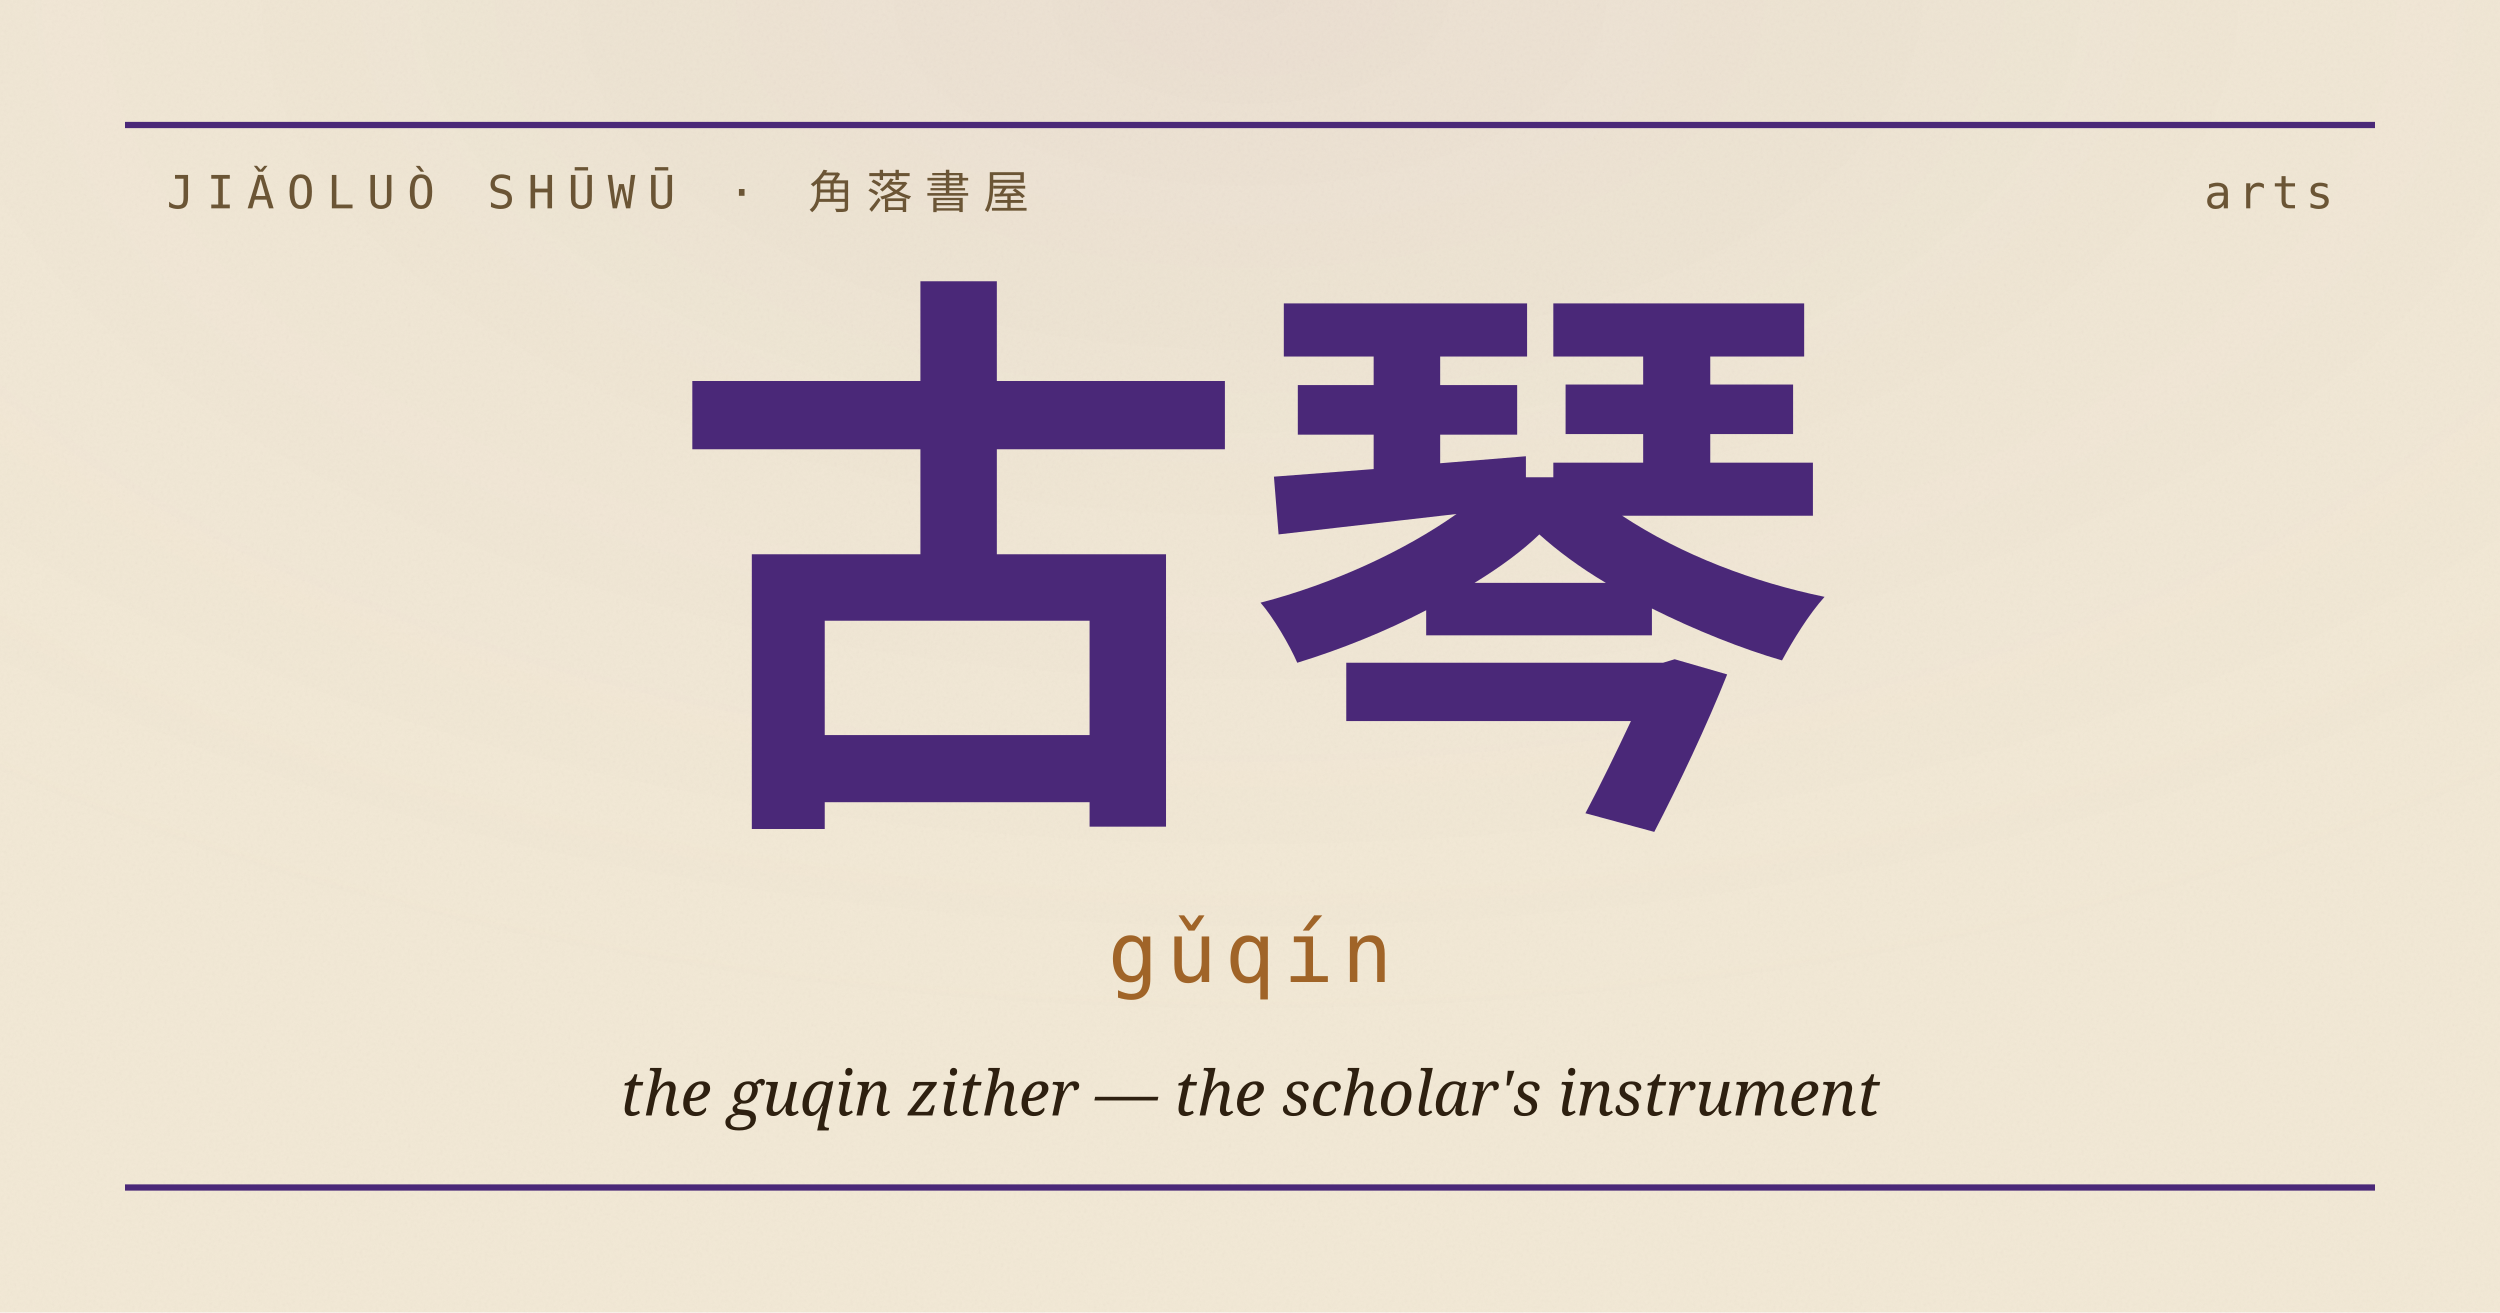
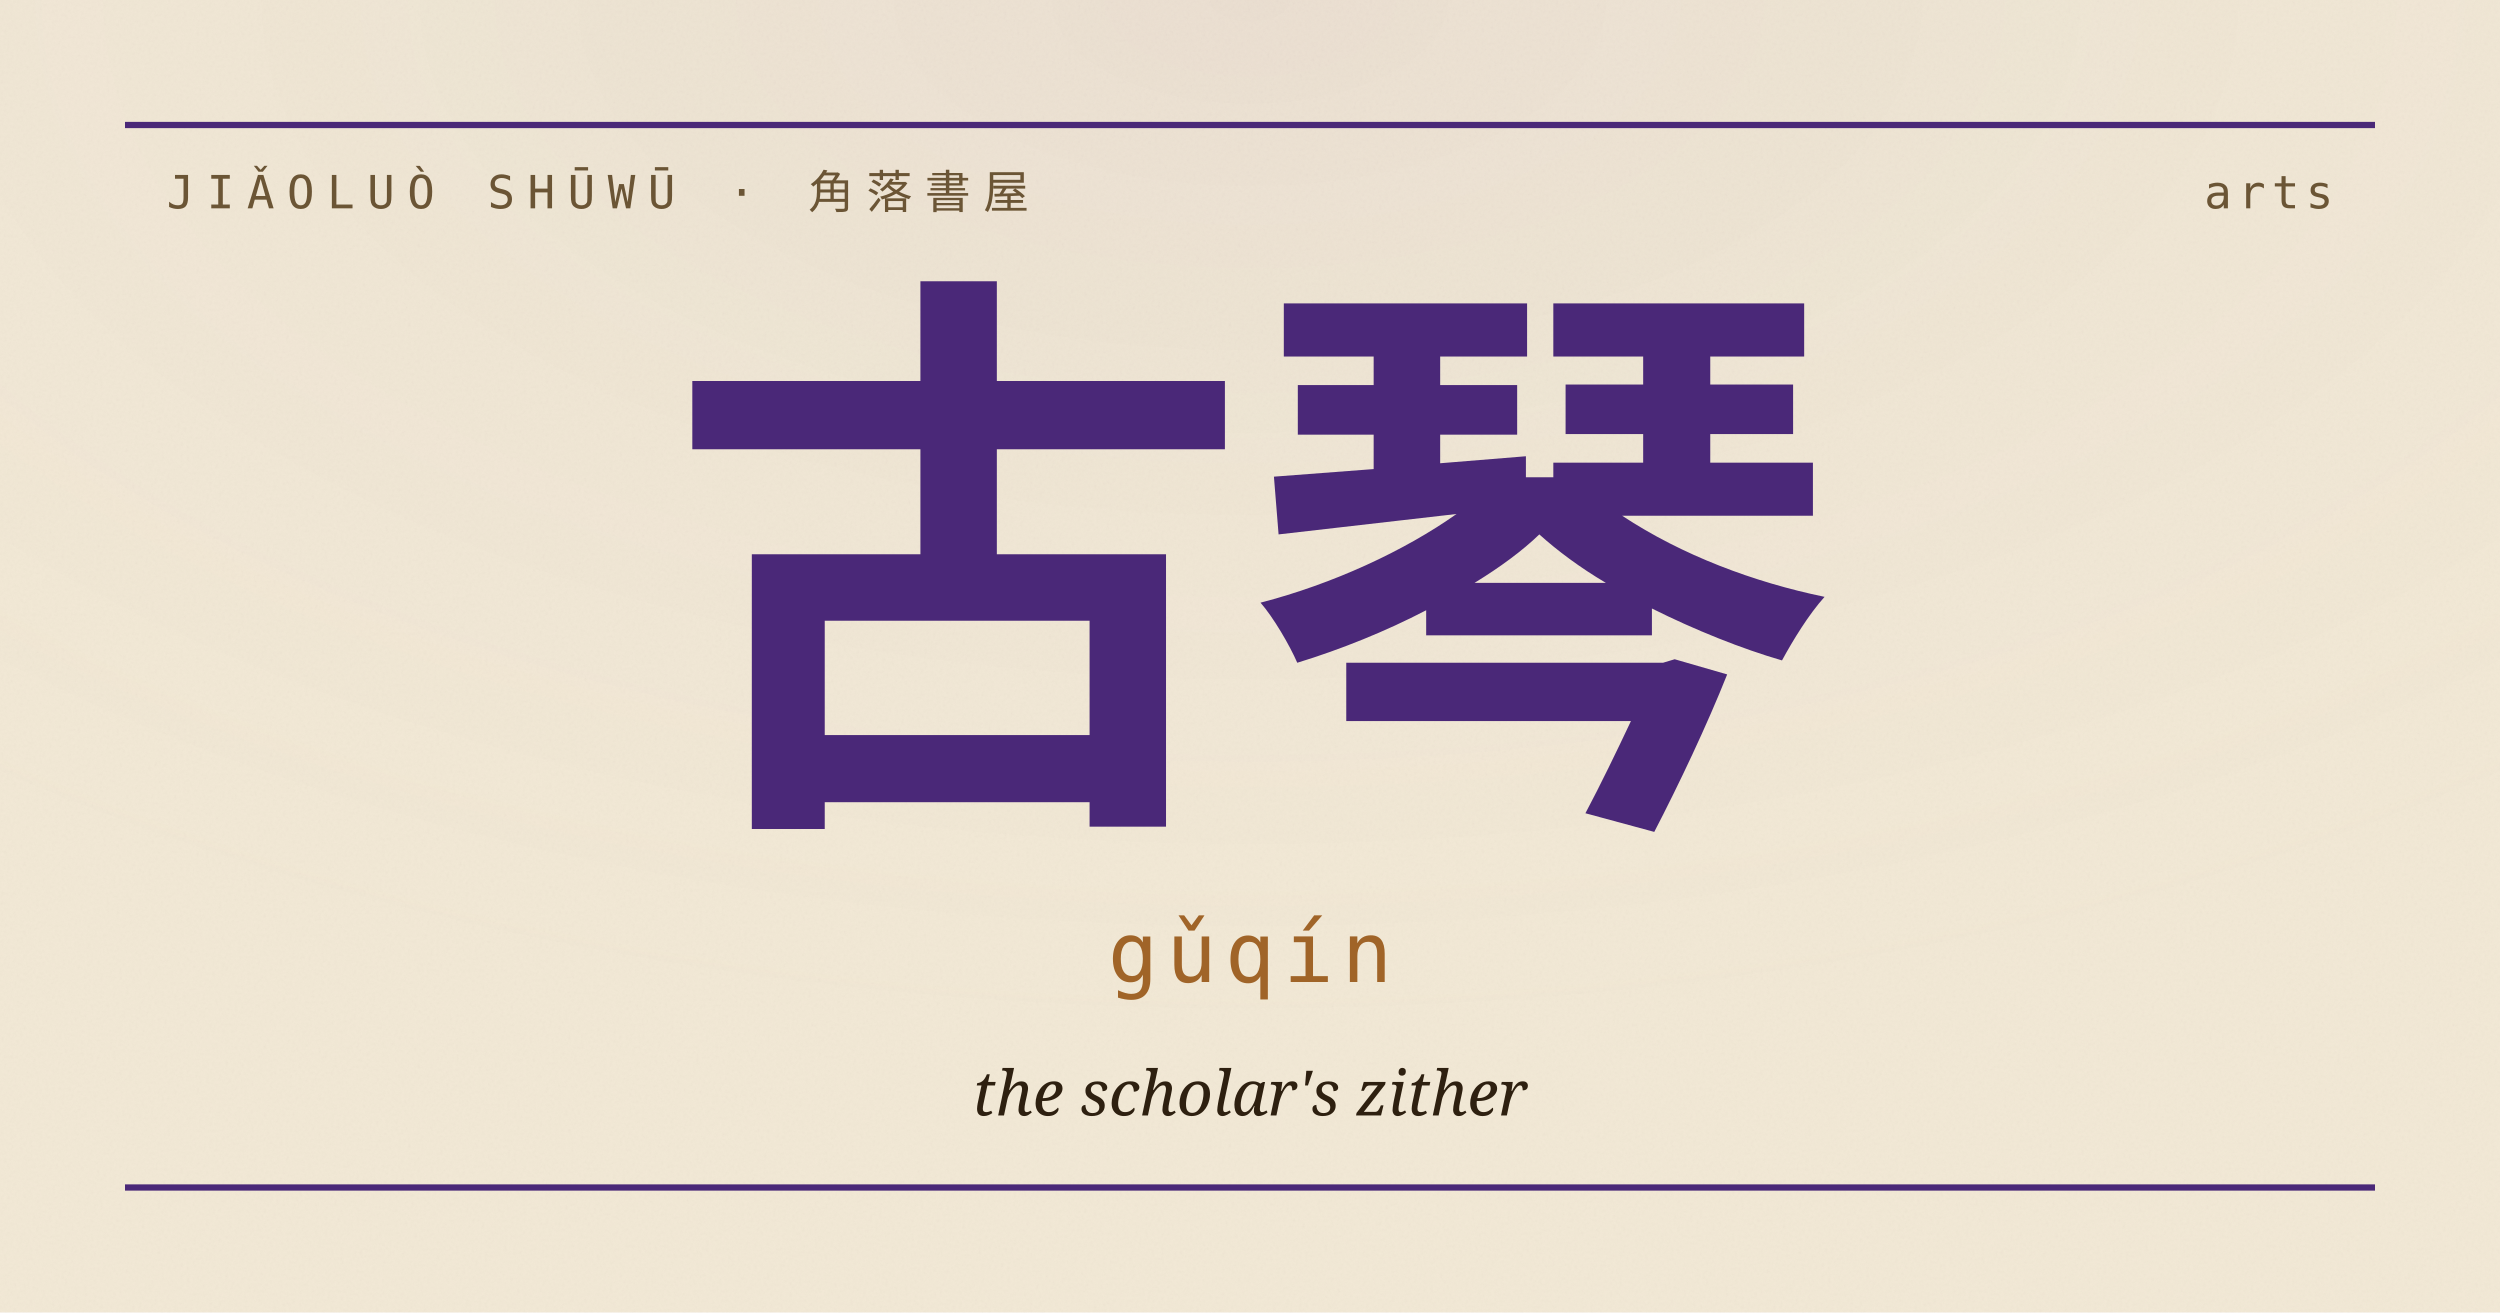
<svg xmlns="http://www.w3.org/2000/svg" viewBox="0 0 1200 630" width="1200" height="630">
  <defs>
    <filter id="paper">
      <feTurbulence type="fractalNoise" baseFrequency="0.65" numOctaves="5" stitchTiles="stitch" />
      <feColorMatrix type="saturate" values="0" />
    </filter>
    <radialGradient id="vignette" cx="50%" cy="0%" r="80%">
      <stop offset="0%" stop-color="#4a2878" stop-opacity="0.05" />
      <stop offset="100%" stop-color="#f2e8d5" stop-opacity="0" />
    </radialGradient>
  </defs>
  <rect width="1200" height="630" fill="#f2e8d5" />
  <rect width="1200" height="630" fill="url(#vignette)" />
  <rect width="1200" height="630" filter="url(#paper)" opacity="0.06" />
  <line x1="60" y1="60" x2="1140" y2="60" stroke="#4a2878" stroke-width="3" />
  <line x1="60" y1="570" x2="1140" y2="570" stroke="#4a2878" stroke-width="3" />
  <text x="80" y="100" font-family="Inconsolata, monospace" font-size="22" letter-spacing="6" fill="#6b5535" text-transform="uppercase">JIǍOLUÒ SHŪWŪ · 角落書屋</text>
  <text x="1120" y="100" font-family="Inconsolata, monospace" font-size="22" letter-spacing="3" fill="#6b5535" text-anchor="end">arts</text>
  <text x="600" y="275" font-family="Noto Serif SC, serif" font-size="280" font-weight="700" fill="#4a2878" text-anchor="middle" dominant-baseline="middle">古琴</text>
  <text x="600" y="460" font-family="Inconsolata, monospace" font-size="40" letter-spacing="4" fill="#a06428" text-anchor="middle" dominant-baseline="middle">gǔqín</text>
-   <text x="600" y="525" font-family="EB Garamond, Georgia, serif" font-style="italic" font-size="30" fill="#2e2010" text-anchor="middle" dominant-baseline="middle">the guqin zither — the scholar's instrument</text>
+   <text x="600" y="525" font-family="EB Garamond, Georgia, serif" font-style="italic" font-size="30" fill="#2e2010" text-anchor="middle" dominant-baseline="middle">the scholar's zither</text>
</svg>
